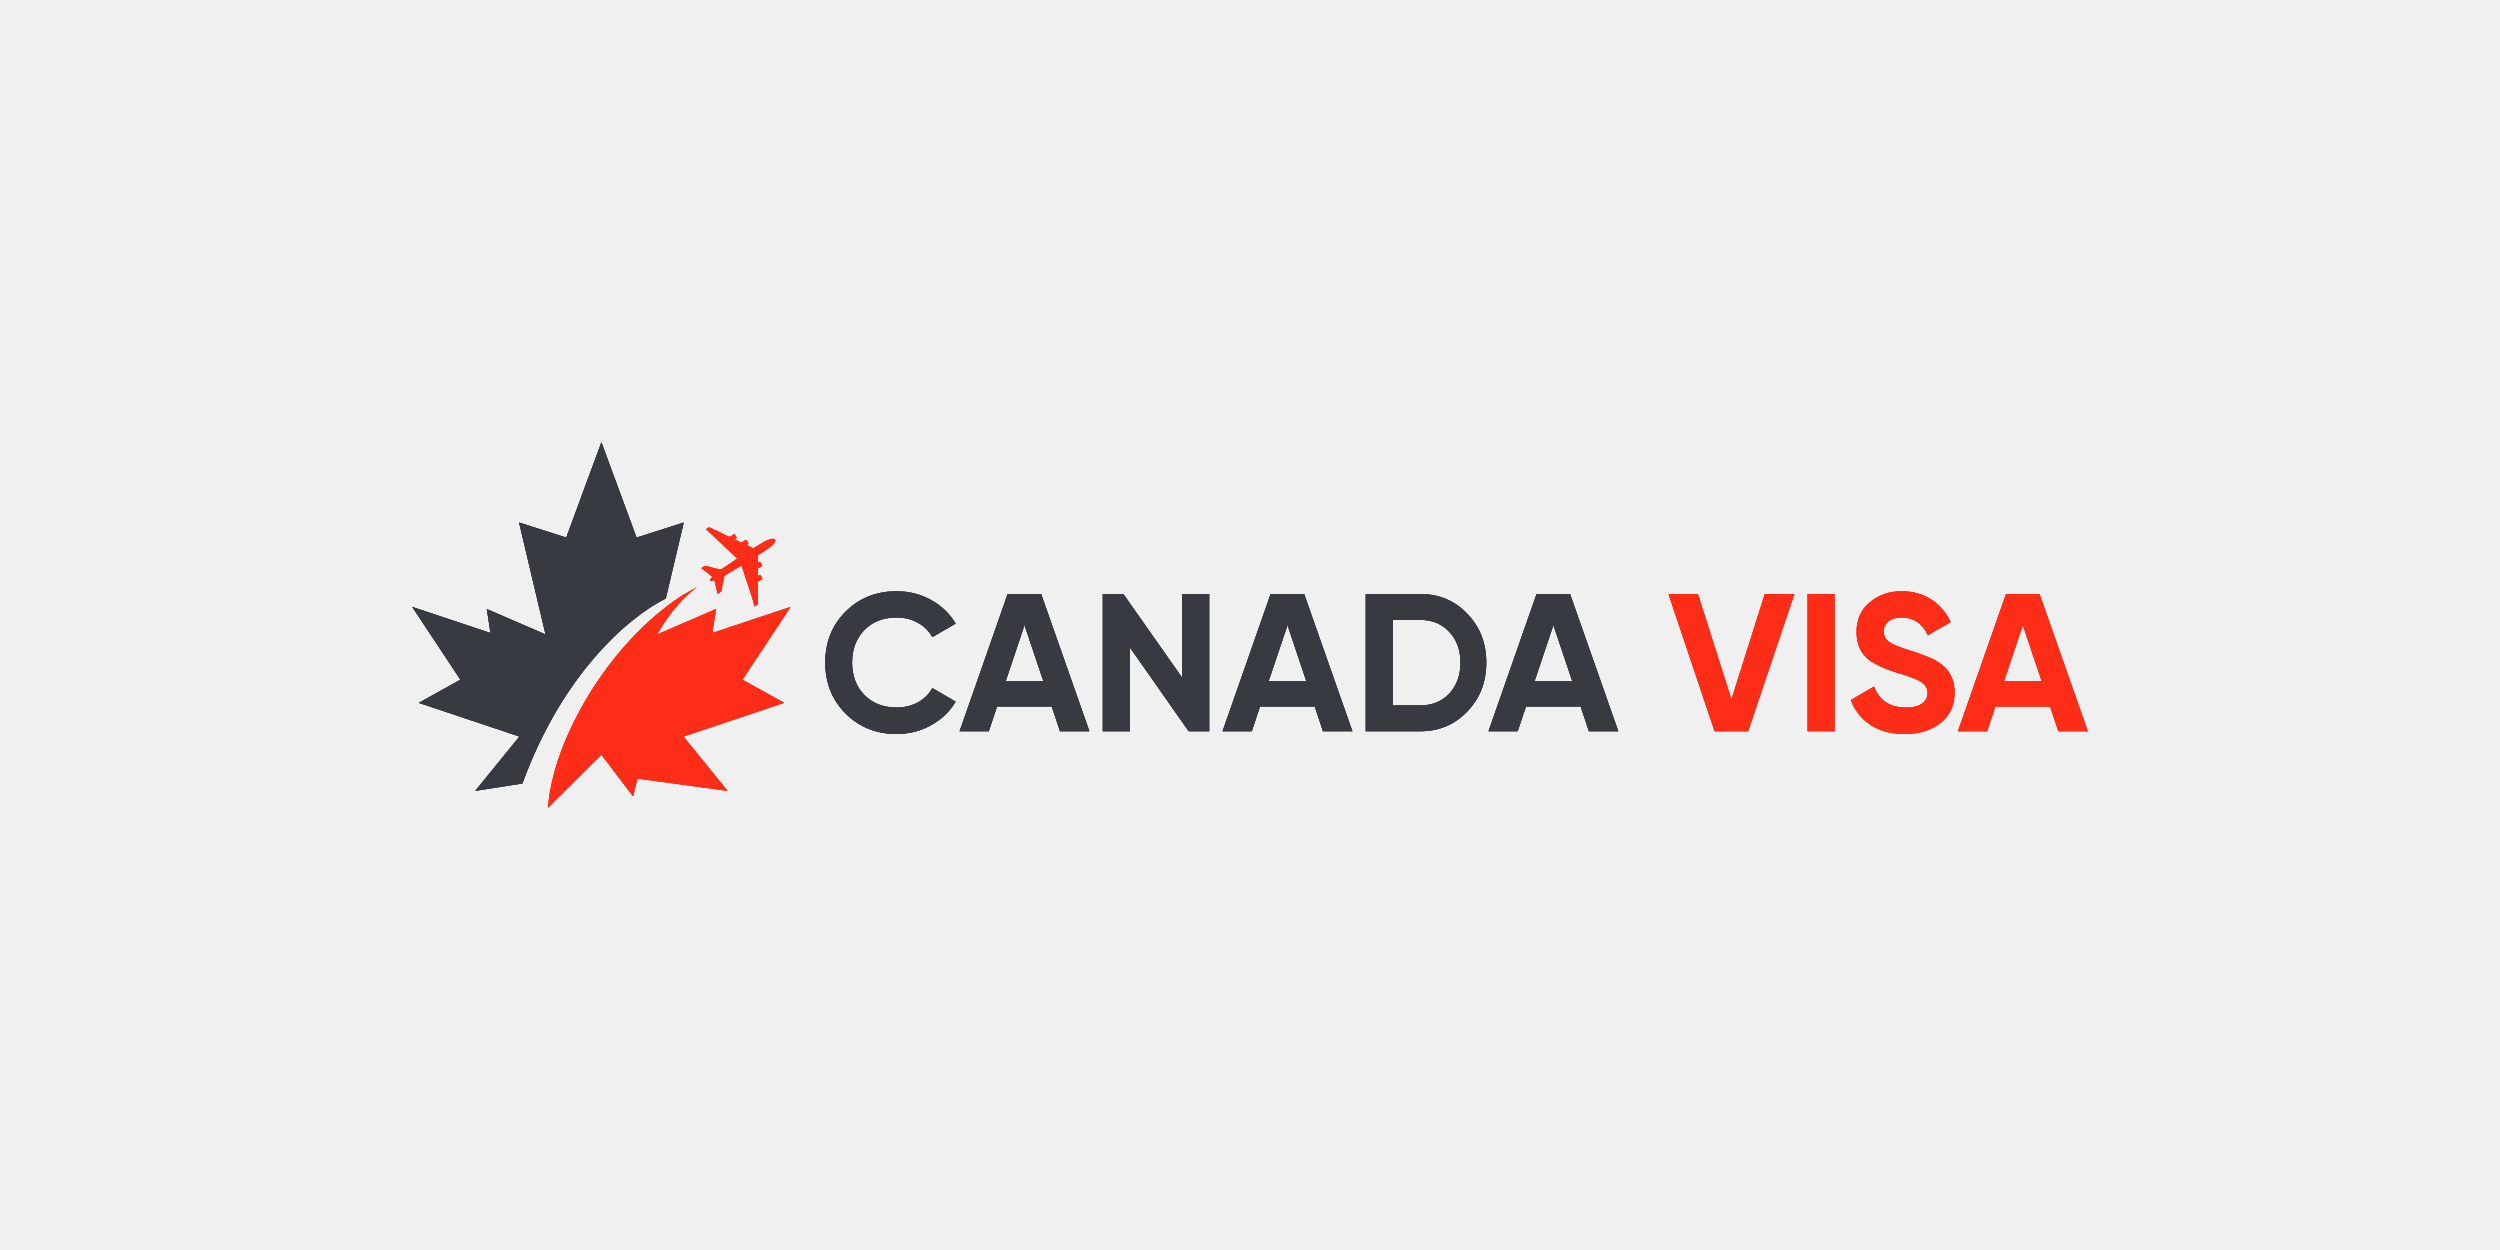
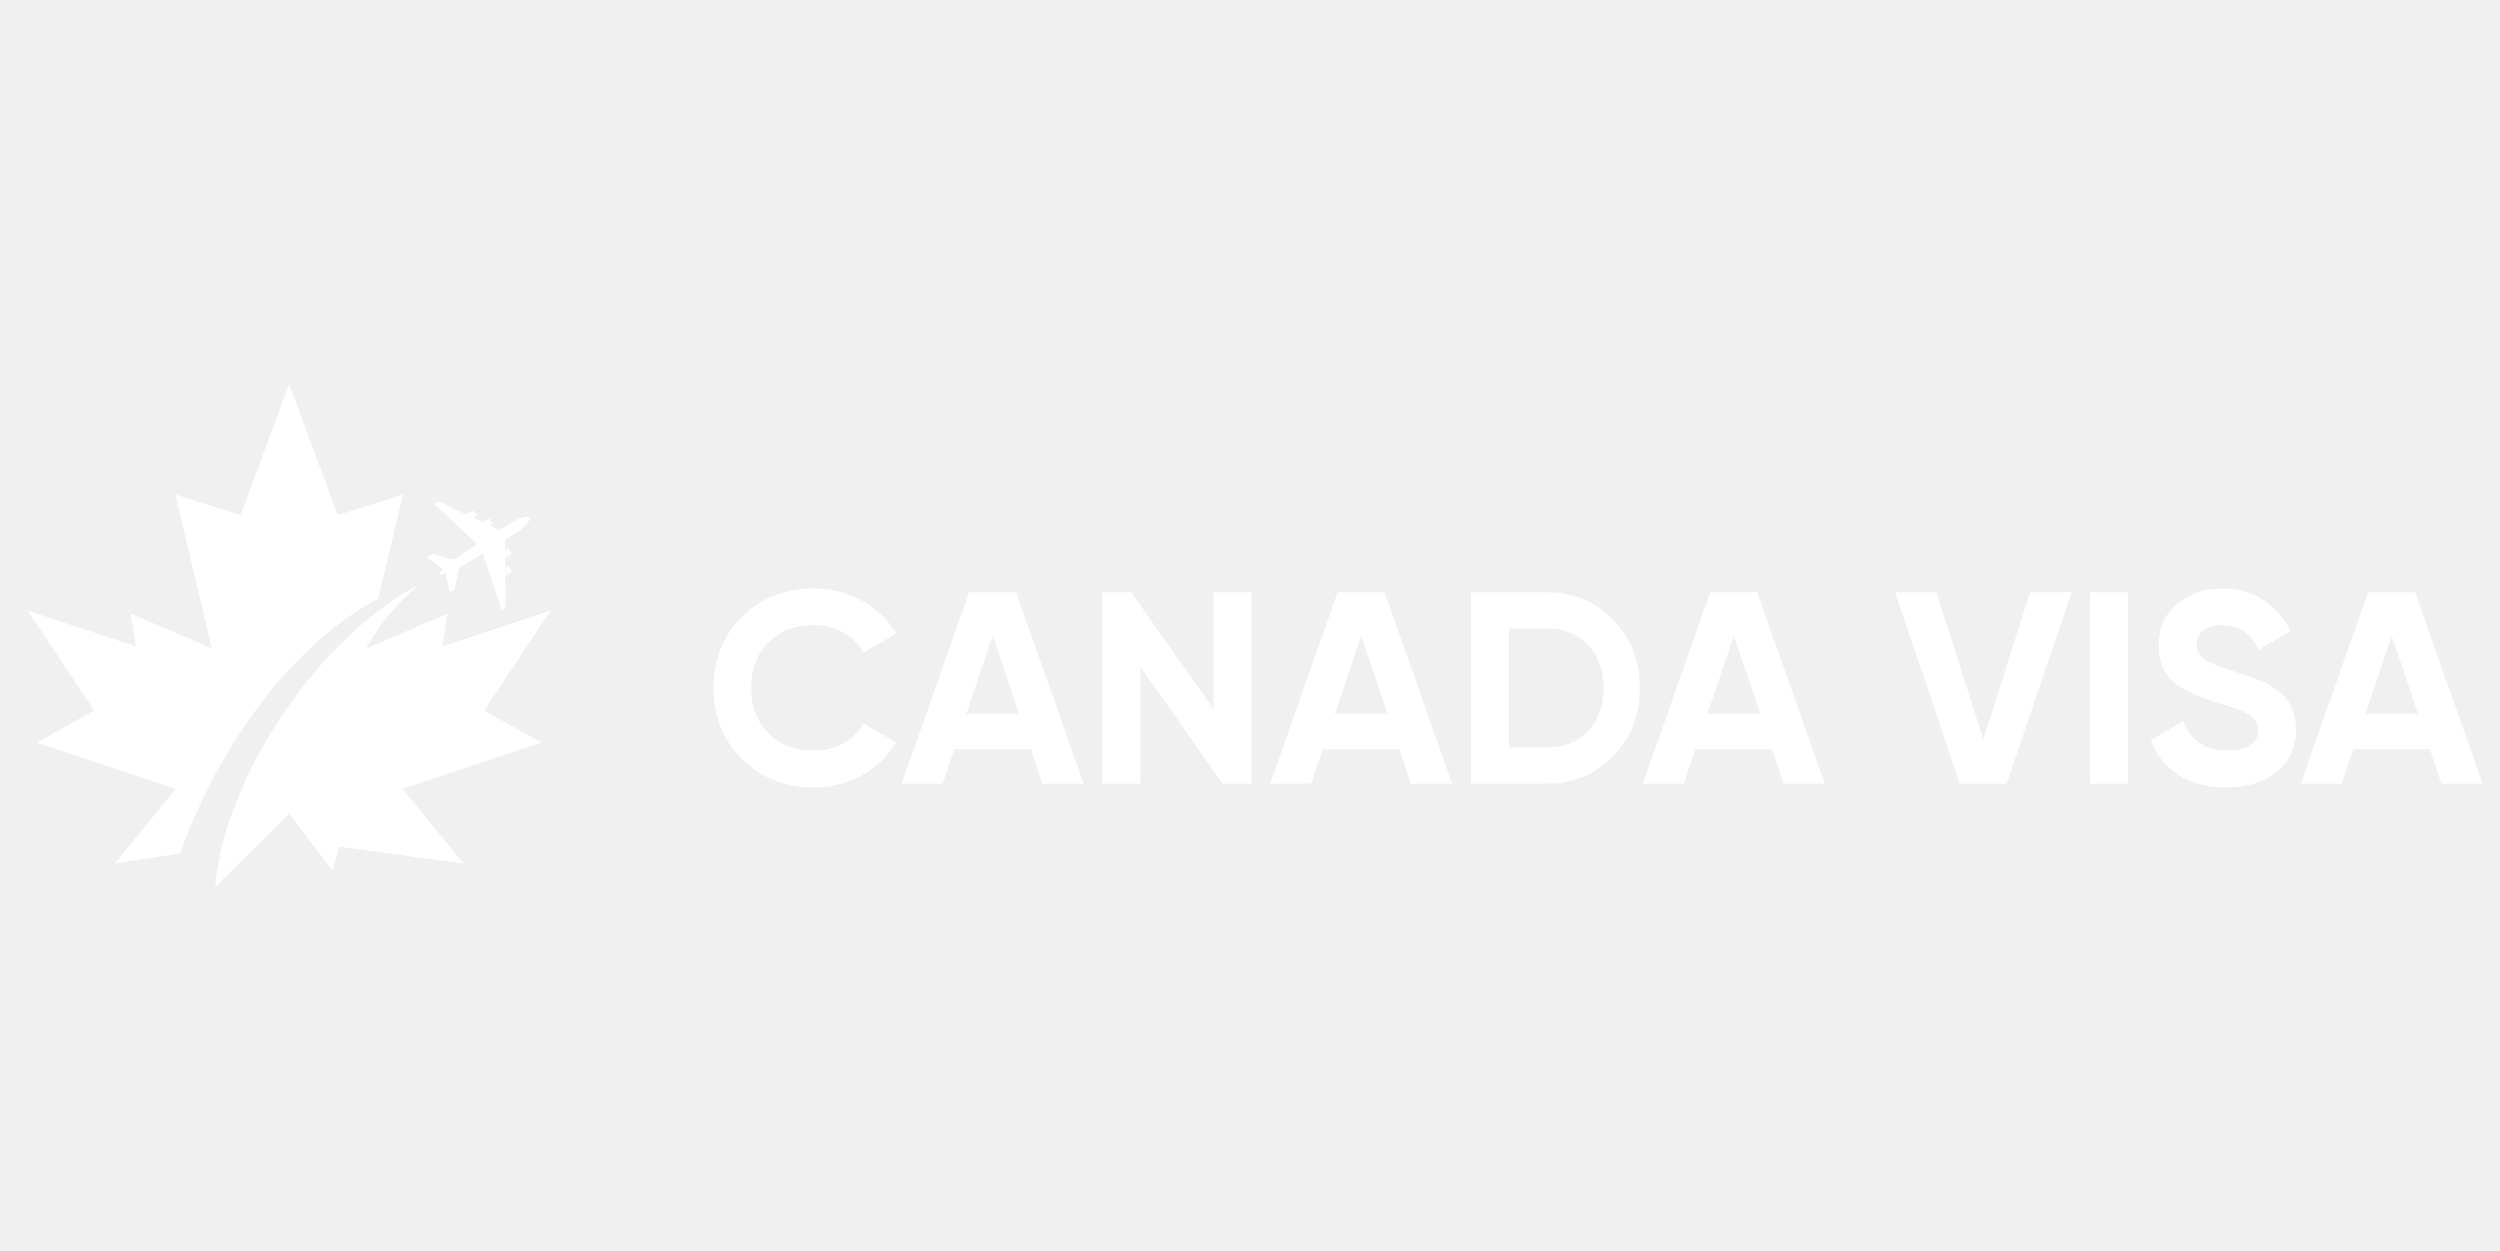
- <svg xmlns="http://www.w3.org/2000/svg" version="1.2" viewBox="0 0 5000 2500" width="140" height="70">
+ <svg xmlns="http://www.w3.org/2000/svg" xml:space="preserve" width="33.333in" height="16.667in" version="1.1" style="shape-rendering:geometricPrecision; text-rendering:geometricPrecision; image-rendering:optimizeQuality; fill-rule:evenodd; clip-rule:evenodd" viewBox="0 0 33333.33 16666.66">
  <defs>
-     <clipPath clipPathUnits="userSpaceOnUse" id="cp1">
-       <path d="m0 0h5000v2500h-5000z" />
-     </clipPath>
+     <style type="text/css">
+    
+     .fil0 {fill:#fff;fill-rule:nonzero}
+     .fil1 {fill:#fff;fill-rule:nonzero}
+    
+   </style>
  </defs>
-   <style>
- 		.s0 { fill: #373a40 } 
- 		.s1 { fill: #fd2d17 } 
- 	</style>
-   <g id="Page 2" clip-path="url(#cp1)">
-     <g id="Group 36">
- 		</g>
-     <g id="Group 38">
-       <g id="Group 39">
-         <g id="Group 40">
-           <path id="Object 41" class="s0" d="m1044.8 1567c79.2-217.3 210.6-332.3 286.8-370l35.9-152-94.4 30.1-70.3-190.6-70.3 190.6-94.4-30.1 52.9 223.8-117.4-50.7 7.3 47.8-156.5-52.1 96.4 145.6-83.3 46.3 201.3 67.4-88.3 108.6z" />
-           <path id="Object 42" class="s1" d="m1484.8 1359.4l96.4-145.6-156.5 52.1 7.3-47.8-117.4 50.7 0.3-1.1c37.6-66.4 79.4-93.7 79.4-93.7l-29.4 16.7c-147.9 95.6-259.2 289.2-268.9 424.8l106.8-106.2 63.3 83.3 8.7-35.5 180.3 24.6-88.3-108.6 201.3-67.4z" />
-           <path id="Object 43" class="s1" d="m1515.7 1206.8c-0.1-13.5 0-27-0.2-40.5 0-1.6 0.3-2.7 1.1-3.6l2.7-1.7q0.8-0.5 1.6-1l1.6-1q0.2-0.2 0.5-0.3l1.4-0.9c0.4-0.3 0.6-0.9 0.3-1.3l-3.9-6.3c-0.3-0.4-0.9-0.5-1.4-0.3l-3.7 2.4c-0.1 0-0.1 0-0.2-0.1 0-4.9 0-9.5 0.1-14 0-0.6 0.5-1.4 1-1.8l7.4-4.7c0.5-0.3 0.6-0.9 0.3-1.3l-2-3.2q-0.1-0.2-0.2-0.4l-1.8-2.8c-0.3-0.4-0.9-0.6-1.3-0.3l-3.5 2.2c0-5-0.1-9.8 0-14.7 0-0.5 1.1-1.1 1.7-1.6 11.4-7.1 0.9-0.8 12.3-8 6.3-4 12.3-8.2 17.3-13.8 1.3-1.5 2.5-3.3 3.3-5.1 0.7-1.5 0.7-2.8 0.1-3.6-0.5-1-1.7-1.5-3.3-1.5-2.1-0.1-4.1 0.3-6.1 0.8-7.2 2-13.6 5.7-19.9 9.7-11.3 7.1-1.2 0.4-12.5 7.6-0.7 0.4-1.7 1-2.2 0.8-4.4-2-8.8-4.1-13.2-6.3l3.5-2.2c0.4-0.2 0.5-0.8 0.3-1.3l-1.8-2.8q-0.1-0.2-0.3-0.4l-2-3.2c-0.3-0.4-0.9-0.6-1.3-0.3l-7.4 4.7c-0.6 0.3-1.5 0.4-2.1 0.2-4.1-1.9-8.2-3.9-12.7-6 0-0.1 0-0.1 0-0.2l3.8-2.3c0.4-0.3 0.6-0.9 0.3-1.4l-3.9-6.2c-0.3-0.4-0.9-0.6-1.4-0.3l-1.4 0.9q-0.2 0.1-0.5 0.3l-1.5 1q-0.8 0.5-1.6 1l-2.8 1.7c-1.1 0.4-2.3 0.2-3.7-0.5-12.1-6-24.3-11.7-36.4-17.6-1.4-0.7-2.3-0.6-3.6 0.2q-2.2 1.5-4.5 2.9c7 6.3 14.7 13.2 16.9 15.3q19.5 18.6 39 37.2c2.2 2 4.3 4.1 6.5 6.3-0.5 0.4-0.8 0.7-1.1 0.9-10.3 6.9-20.5 13.8-30.8 20.7-0.8 0.5-2.2 0.6-3.1 0.3-9.2-2.3-18.3-4.8-27.4-7.1-0.7-0.2-1.6-0.6-2.2-0.3-2.2 1.3-4.4 2.7-7 4.4 7.6 6.1 14.7 11.8 22 17.6-1.7 2.1-3.2 3.9-4.6 5.8-0.3 0.5-0.5 1.4-0.4 1.9 0.4 0.3 1.3 0.5 1.8 0.4 2.3-0.4 4.6-1 7.3-1.7 2.1 9.1 4.2 18 6.4 27.5 2.7-1.7 4.9-3 7-4.5 0.5-0.3 0.6-1.3 0.7-2 1.8-9.3 3.5-18.6 5.3-27.8 0.2-1 0.8-2.2 1.6-2.7 10.7-6.4 21.3-12.6 32-18.9 0.3-0.2 0.6-0.3 1.2-0.6 1 2.9 2 5.7 3 8.6q8.4 25.6 16.8 51.2c0.9 2.9 3.8 12.7 6.5 21.8q2.3-1.5 4.6-2.9c1.2-0.7 1.7-1.6 1.7-3z" />
+   <g id="Слой_x0020_1">
+     <g id="_2556521397984">
+       <g>
+         <path class="fil0" d="M2399.03 11379.06c729.83,-1992.31 1941.13,-3047.01 2643.24,-3392.35l330.86 -1393.37 -869.62 275.7 -648.17 -1746.98 -648.17 1746.98 -869.61 -275.7 487.22 2051.87 -1081.24 -464.82 66.74 438.26 -1441.65 -478.1 887.69 1334.71 -767.54 424.98 1855.46 617.55 -814.27 996.05 869.07 -134.77z" />
+         <path class="fil1" d="M6454.37 9475.25l887.69 -1334.7 -1441.65 478.1 66.74 -438.26 -1081.24 464.83 2.54 -10.69c345.98,-608.19 731.32,-858.69 731.32,-858.69l-270.91 153.34c-1362.37,876.69 -2388.52,2651.52 -2477.97,3894.13l984.46 -973.5 583.38 763.64 80.09 -325.37 1661.9 225.77 -814.26 -996.05 1855.46 -617.55 -767.55 -424.98z" />
+         <path class="fil1" d="M6738.69 8076.44c-0.8,-123.84 -0.38,-247.72 -1.9,-371.55 -0.19,-14.3 2.61,-24.65 10.26,-32.63l25.14 -15.78c4.97,-2.94 9.84,-6.07 14.7,-9.24l14.44 -9.07c1.53,-0.85 3.05,-1.73 4.35,-2.73l13.01 -8.18c4.19,-2.63 5.43,-8.13 2.79,-12.28l-36.12 -56.92c-2.64,-4.16 -8.17,-5.4 -12.35,-2.78l-34.51 21.67c-0.61,-0.34 -0.76,-0.42 -1.37,-0.76 -0.1,-45.51 -0.61,-87.15 0.23,-128.81 0.15,-5.39 4.92,-12.14 9.78,-16.11l68.4 -42.96c4.18,-2.63 5.43,-8.13 2.79,-12.29l-18.5 -29.15c-0.73,-1.17 -1.43,-2.28 -2.13,-3.35l-16.48 -25.96c-2.63,-4.16 -8.17,-5.41 -12.34,-2.78l-32.22 20.24c-0.09,-45.61 -0.72,-90.11 0.4,-134.52 0.13,-5.09 9.5,-10.88 15.64,-14.68 104.8,-65.53 8.42,-8 113.05,-73.71 57.76,-36.23 113.74,-75.12 159.09,-126.71 12.22,-13.92 23.09,-29.74 30.93,-46.42 6.39,-13.69 6.39,-25.6 0.84,-33.57 -4.85,-8.41 -15.65,-13.53 -30.82,-13.68 -18.52,-0.13 -37.54,2.83 -55.43,7.81 -66.31,18.54 -125.68,52.09 -183.4,88.39 -104.64,65.72 -10.98,3.89 -115.51,69.84 -6.09,3.87 -15.38,9.8 -20.05,7.72 -40.78,-18.1 -80.89,-37.8 -122.24,-57.5l32.21 -20.23c4.18,-2.63 5.43,-8.13 2.79,-12.29l-16.47 -25.96c-0.68,-1.08 -1.39,-2.2 -2.13,-3.35l-18.5 -29.15c-2.64,-4.16 -8.17,-5.41 -12.35,-2.78l-68.4 42.96c-5.69,2.67 -13.87,4.05 -18.82,1.86 -38.16,-17.17 -75.74,-35.53 -116.98,-55.2 -0.05,-0.7 -0.06,-0.86 -0.11,-1.56l34.51 -21.67c4.18,-2.63 5.43,-8.13 2.8,-12.29l-36.12 -56.92c-2.64,-4.16 -8.17,-5.41 -12.35,-2.78l-13.02 8.17c-1.47,0.74 -2.92,1.72 -4.35,2.74l-14.44 9.07c-4.96,3 -9.9,6.02 -14.7,9.23l-25.14 15.79c-10.52,3.44 -21.13,1.5 -34.02,-4.82 -111.7,-54.63 -224.29,-107.53 -336.32,-161.5 -12.1,-5.83 -20.91,-5.31 -32.26,2.12 -13.85,9 -27.7,17.94 -41.62,26.78 64.48,57.93 134.97,120.65 155.2,139.85 119.85,113.73 239.81,227.39 359.63,341.23 19.84,18.81 39.3,38.1 59.83,58.15 -4.83,3.67 -7.42,5.83 -10.21,7.74 -94.52,63.44 -188.81,127.14 -283.83,189.87 -7.19,4.71 -19.76,5.38 -28.59,3.16 -84.24,-21.39 -168.19,-43.89 -252.3,-65.85 -6.52,-1.7 -15.17,-4.83 -19.94,-2.22 -20.74,11.55 -40.47,24.93 -64.82,40.37 69.75,55.41 135.74,107.93 202.78,161.25 -15.81,19.71 -29.81,36.04 -42.37,53.41 -3.1,4.31 -5.17,12.19 -3.93,17.02 3.85,3.19 11.89,4.72 17.13,3.79 21.16,-3.8 41.99,-9.36 66.68,-15.08 19.56,83.15 38.82,165 59.1,251.49 24.49,-15.23 45.11,-27.2 64.51,-40.86 4.41,-3.17 5.3,-12.28 6.56,-18.87 16.25,-84.99 31.94,-170.07 48.77,-254.93 1.78,-8.89 7.79,-19.89 15.15,-24.32 97.78,-58.37 196.14,-115.67 294.36,-173.27 2.93,-1.7 6,-3.08 11.41,-5.84 9.36,27.06 18.5,52.83 27.04,78.75 51.77,156.58 103.31,313.21 154.96,469.77 8.72,26.43 35.31,116.72 60.15,199.55 14,-8.69 28.07,-17.28 42.2,-25.87 11.62,-7 15.88,-14.69 15.8,-28.06z" />
+       </g>
+       <g>
+         <g>
+           <path class="fil0" d="M10846.89 10499.65c-383.51,0 -702.28,-127.59 -956.3,-382.76 -251.61,-252.72 -377.39,-567.42 -377.39,-944.14 0,-379.11 125.78,-693.8 377.39,-944.14 254.02,-255.17 572.79,-382.76 956.3,-382.76 232.04,0 446.38,54.11 643.03,162.22 196.6,108.16 349.91,254.6 459.83,439.26l-436.02 251.53c-63.55,-114.19 -153.89,-203.51 -271.13,-267.93 -117.25,-64.36 -249.15,-96.6 -395.71,-96.6 -249.15,0 -450.67,77.81 -604.56,233.3 -151.48,158 -227.17,359.69 -227.17,605.13 0,243.05 75.69,443.54 227.17,601.48 153.89,155.55 355.41,233.3 604.56,233.3 146.56,0 279.04,-32.18 397.54,-96.6 118.45,-64.36 208.22,-152.47 269.3,-264.29l436.02 251.53c-109.92,184.72 -263.23,331.16 -459.83,439.27 -196.65,108.16 -411,162.21 -643.03,162.21z" />
+           <path class="fil0" d="M13235.86 8476.48l-351.74 1042.57 703.49 0 -351.74 -1042.57zm1212.78 1972.13l-549.6 0 -153.89 -459.31 -1022.26 0 -153.89 459.31 -545.93 0 897.68 -2551.73 626.54 0 901.34 2551.73z" />
+           <polygon class="fil0" points="16181.7,9453.44 16181.7,7896.88 16687.33,7896.88 16687.33,10448.62 16302.61,10448.62 15203.42,8888.41 15203.42,10448.62 14697.79,10448.62 14697.79,7896.88 15082.51,7896.88 " />
+           <path class="fil0" d="M18149.22 8476.48l-351.74 1042.57 703.48 0 -351.74 -1042.57zm1212.78 1972.13l-549.6 0 -153.89 -459.31 -1022.25 0 -153.89 459.31 -545.94 0 897.68 -2551.73 626.54 0 901.34 2551.73z" />
+           <path class="fil0" d="M20116.79 9967.43l512.96 0c222.24,0 403.04,-72.91 542.27,-218.72 139.23,-150.66 208.85,-342.67 208.85,-575.97 0,-235.69 -69.61,-426.5 -208.85,-572.31 -139.23,-148.21 -320.03,-222.36 -542.27,-222.36l-512.96 0 0 1589.36zm-505.63 -2070.56l1018.59 0c351.74,0 644.86,122.75 879.36,368.19 236.9,243.04 355.41,545.6 355.41,907.68 0,362.15 -118.51,664.7 -355.41,907.69 -234.5,245.49 -527.61,368.18 -879.36,368.18l-1018.59 0 0 -2551.74z" />
+           <path class="fil0" d="M23117.6 8476.48l-351.74 1042.57 703.48 0 -351.74 -1042.57zm1212.78 1972.13l-549.6 0 -153.89 -459.31 -1022.25 0 -153.88 459.31 -545.94 0 897.68 -2551.73 626.54 0 901.34 2551.73z" />
        </g>
-         <g id="Group 45">
-           <g id="Group 46">
-             <path id="Object 47" class="s0" d="m1793.3 1468q-61.6 0-102.4-41.2-40.4-40.8-40.4-101.6 0-61.2 40.4-101.6 40.8-41.1 102.4-41.1 37.2 0 68.8 17.4 31.6 17.5 49.2 47.3l-46.6 27q-10.2-18.4-29.1-28.8-18.8-10.4-42.3-10.4-40 0-64.7 25.1-24.4 25.5-24.4 65.1 0 39.3 24.4 64.7 24.7 25.1 64.7 25.1 23.5 0 42.5-10.3 19-10.4 28.9-28.5l46.6 27.1q-17.6 29.8-49.2 47.2-31.6 17.5-68.8 17.5z" />
-             <path id="Object 48" fill-rule="evenodd" class="s0" d="m2178.8 1462.5h-58.8l-16.5-49.4h-109.4l-16.5 49.4h-58.4l96.1-274.5h67zm-129.8-212.2l-37.6 112.1h75.3z" />
-             <path id="Object 49" class="s0" d="m2364.3 1355.4v-167.4h54.2v274.5h-41.2l-117.7-167.9v167.9h-54.1v-274.5h41.2z" />
-             <path id="Object 50" fill-rule="evenodd" class="s0" d="m2704.8 1462.5h-58.9l-16.4-49.4h-109.5l-16.4 49.4h-58.5l96.1-274.5h67.1zm-129.8-212.2l-37.7 112.1h75.3z" />
-             <path id="Object 51" fill-rule="evenodd" class="s0" d="m2731.4 1188h109.1q56.4 0 94.1 39.6 38 39.2 38 97.6 0 58.5-38 97.7-37.7 39.6-94.1 39.6h-109.1zm54.2 222.8h54.9q35.7 0 58-23.6 22.4-24.3 22.4-61.9 0-38.1-22.4-61.6-22.3-23.9-58-23.9h-54.9z" />
-             <path id="Object 52" fill-rule="evenodd" class="s0" d="m3236.6 1462.5h-58.8l-16.5-49.4h-109.4l-16.5 49.4h-58.4l96.1-274.5h67zm-129.8-212.2l-37.7 112.1h75.4z" />
-           </g>
-           <g id="Group 54">
-             <path id="Object 55" class="s1" d="m3496.2 1462.5h-67l-92.2-274.5h58.8l67.1 211 66.7-211h59.2z" />
-             <path id="Object 56" class="s1" d="m3615.1 1188h54.1v274.5h-54.1z" />
-             <path id="Object 57" class="s1" d="m3809.6 1468q-40.4 0-68.2-18-27.9-18.1-39.6-49.9l46.2-27q16.1 42 63.2 41.9 21.9 0.1 32.9-7.8 11-7.8 11-21.2 0-14.5-12.9-22.3-13-8.3-46.3-17.7-36.1-11-56.9-25.5-25.9-19.2-25.9-56.5 0-37.6 26.3-59.2 26.3-22.3 63.9-22.3 33 0 58.5 16 25.5 16.1 39.6 45.5l-45.5 26.3q-16.5-35.3-52.6-35.3-16.4 0-26.2 7.7-9.8 7.6-9.8 19.8 0 12.9 10.5 21.2 11.8 8.2 41.6 17.2l18.9 6.3q5 1.6 17.6 6.7 11.8 4.3 17.3 8.2 19.2 11.8 25.8 24.3 10.2 16.5 10.2 38.8 0 38.1-27.8 60.4-27.9 22.4-71.8 22.4z" />
-             <path id="Object 58" fill-rule="evenodd" class="s1" d="m4175.6 1462.5h-58.9l-16.5-49.4h-109.4l-16.5 49.4h-58.4l96.1-274.5h67.1zm-129.9-212.2l-37.6 112.1h75.3z" />
-             <path id="Object 41 copy" class="s0" d="m1044.8 1567c79.2-217.3 210.6-332.3 286.8-370l35.9-152-94.4 30.1-70.3-190.6-70.3 190.6-94.4-30.1 52.9 223.8-117.4-50.7 7.3 47.8-156.5-52.1 96.4 145.6-83.3 46.3 201.3 67.4-88.3 108.6z" />
-             <path id="Object 42 copy" class="s1" d="m1484.8 1359.4l96.4-145.6-156.5 52.1 7.3-47.8-117.4 50.7 0.3-1.1c37.6-66.4 79.4-93.7 79.4-93.7l-29.4 16.7c-147.9 95.6-259.2 289.2-268.9 424.8l106.8-106.2 63.3 83.3 8.7-35.5 180.3 24.6-88.3-108.6 201.3-67.4z" />
-             <path id="Object 43 copy" class="s1" d="m1515.7 1206.8c-0.1-13.5 0-27-0.2-40.5 0-1.6 0.3-2.7 1.1-3.6l2.7-1.7q0.8-0.5 1.6-1l1.6-1q0.2-0.2 0.5-0.3l1.4-0.9c0.4-0.3 0.6-0.9 0.3-1.3l-3.9-6.3c-0.3-0.4-0.9-0.5-1.4-0.3l-3.7 2.4c-0.1 0-0.1 0-0.2-0.1 0-4.9 0-9.5 0.1-14 0-0.6 0.5-1.4 1-1.8l7.4-4.7c0.5-0.3 0.6-0.9 0.3-1.3l-2-3.2q-0.1-0.2-0.2-0.4l-1.8-2.8c-0.3-0.4-0.9-0.6-1.3-0.3l-3.5 2.2c0-5-0.1-9.8 0-14.7 0-0.5 1.1-1.1 1.7-1.6 11.4-7.1 0.9-0.8 12.3-8 6.3-4 12.3-8.2 17.3-13.8 1.3-1.5 2.5-3.3 3.3-5.1 0.7-1.5 0.7-2.8 0.1-3.6-0.5-1-1.7-1.5-3.3-1.5-2.1-0.1-4.1 0.3-6.1 0.8-7.2 2-13.6 5.7-19.9 9.7-11.3 7.1-1.2 0.4-12.5 7.6-0.7 0.4-1.7 1-2.2 0.8-4.4-2-8.8-4.1-13.2-6.3l3.5-2.2c0.4-0.2 0.5-0.8 0.3-1.3l-1.8-2.8q-0.1-0.2-0.3-0.4l-2-3.2c-0.3-0.4-0.9-0.6-1.3-0.3l-7.4 4.7c-0.6 0.3-1.5 0.4-2.1 0.2-4.1-1.9-8.2-3.9-12.7-6 0-0.1 0-0.1 0-0.2l3.8-2.3c0.4-0.3 0.6-0.9 0.3-1.4l-3.9-6.2c-0.3-0.4-0.9-0.6-1.4-0.3l-1.4 0.9q-0.2 0.1-0.5 0.3l-1.5 1q-0.8 0.5-1.6 1l-2.8 1.7c-1.1 0.4-2.3 0.2-3.7-0.5-12.1-6-24.3-11.7-36.4-17.6-1.4-0.7-2.3-0.6-3.6 0.2q-2.2 1.5-4.5 2.9c7 6.3 14.7 13.2 16.9 15.3q19.5 18.6 39 37.2c2.2 2 4.3 4.1 6.5 6.3-0.5 0.4-0.8 0.7-1.1 0.9-10.3 6.9-20.5 13.8-30.8 20.7-0.8 0.5-2.2 0.6-3.1 0.3-9.2-2.3-18.3-4.8-27.4-7.1-0.7-0.2-1.6-0.6-2.2-0.3-2.2 1.3-4.4 2.7-7 4.4 7.6 6.1 14.7 11.8 22 17.6-1.7 2.1-3.2 3.9-4.6 5.8-0.3 0.5-0.5 1.4-0.4 1.9 0.4 0.3 1.3 0.5 1.8 0.4 2.3-0.4 4.6-1 7.3-1.7 2.1 9.1 4.2 18 6.4 27.5 2.7-1.7 4.9-3 7-4.5 0.5-0.3 0.6-1.3 0.7-2 1.8-9.3 3.5-18.6 5.3-27.8 0.2-1 0.8-2.2 1.6-2.7 10.7-6.4 21.3-12.6 32-18.9 0.3-0.2 0.6-0.3 1.2-0.6 1 2.9 2 5.7 3 8.6q8.4 25.6 16.8 51.2c0.9 2.9 3.8 12.7 6.5 21.8q2.3-1.5 4.6-2.9c1.2-0.7 1.7-1.6 1.7-3z" />
-             <path id="Object 47 copy" class="s0" d="m1793.3 1468q-61.6 0-102.4-41.2-40.4-40.8-40.4-101.6 0-61.2 40.4-101.6 40.8-41.1 102.4-41.1 37.2 0 68.8 17.4 31.6 17.5 49.2 47.3l-46.6 27q-10.2-18.4-29.1-28.8-18.8-10.4-42.3-10.4-40 0-64.7 25.1-24.4 25.5-24.4 65.1 0 39.3 24.4 64.7 24.7 25.1 64.7 25.1 23.5 0 42.5-10.3 19-10.4 28.9-28.5l46.6 27.1q-17.6 29.8-49.2 47.2-31.6 17.5-68.8 17.5z" />
-             <path id="Object 48 copy" fill-rule="evenodd" class="s0" d="m2178.8 1462.5h-58.8l-16.5-49.4h-109.4l-16.5 49.4h-58.4l96.1-274.5h67zm-129.8-212.2l-37.6 112.1h75.3z" />
-             <path id="Object 49 copy" class="s0" d="m2364.3 1355.4v-167.4h54.2v274.5h-41.2l-117.7-167.9v167.9h-54.1v-274.5h41.2z" />
-             <path id="Object 50 copy" fill-rule="evenodd" class="s0" d="m2704.8 1462.5h-58.9l-16.4-49.4h-109.5l-16.4 49.4h-58.5l96.1-274.5h67.1zm-129.8-212.2l-37.7 112.1h75.3z" />
-             <path id="Object 51 copy" fill-rule="evenodd" class="s0" d="m2731.4 1188h109.1q56.4 0 94.1 39.6 38 39.2 38 97.6 0 58.5-38 97.7-37.7 39.6-94.1 39.6h-109.1zm54.2 222.8h54.9q35.7 0 58-23.6 22.4-24.3 22.4-61.9 0-38.1-22.4-61.6-22.3-23.9-58-23.9h-54.9z" />
-             <path id="Object 52 copy" fill-rule="evenodd" class="s0" d="m3236.6 1462.5h-58.8l-16.5-49.4h-109.4l-16.5 49.4h-58.4l96.1-274.5h67zm-129.8-212.2l-37.7 112.1h75.4z" />
-             <path id="Object 55 copy" class="s1" d="m3496.2 1462.5h-67l-92.2-274.5h58.8l67.1 211 66.7-211h59.2z" />
-             <path id="Object 56 copy" class="s1" d="m3615.1 1188h54.1v274.5h-54.1z" />
-             <path id="Object 57 copy" class="s1" d="m3809.6 1468q-40.4 0-68.2-18-27.9-18.1-39.6-49.9l46.2-27q16.1 42 63.2 41.9 21.9 0.1 32.9-7.8 11-7.8 11-21.2 0-14.5-12.9-22.3-13-8.3-46.3-17.7-36.1-11-56.9-25.5-25.9-19.2-25.9-56.5 0-37.6 26.3-59.2 26.3-22.3 63.9-22.3 33 0 58.5 16 25.5 16.1 39.6 45.5l-45.5 26.3q-16.5-35.3-52.6-35.3-16.4 0-26.2 7.7-9.8 7.6-9.8 19.8 0 12.9 10.5 21.2 11.8 8.2 41.6 17.2l18.9 6.3q5 1.6 17.6 6.7 11.8 4.3 17.3 8.2 19.2 11.8 25.8 24.3 10.2 16.5 10.2 38.8 0 38.1-27.8 60.4-27.9 22.4-71.8 22.4z" />
-             <path id="Object 58 copy" fill-rule="evenodd" class="s1" d="m4175.6 1462.5h-58.9l-16.5-49.4h-109.4l-16.5 49.4h-58.4l96.1-274.5h67.1zm-129.9-212.2l-37.6 112.1h75.3z" />
-             <path id="Object 41 copy 2" class="s0" d="m1044.8 1567c79.2-217.3 210.6-332.3 286.8-370l35.9-152-94.4 30.1-70.3-190.6-70.3 190.6-94.4-30.1 52.9 223.8-117.4-50.7 7.3 47.8-156.5-52.1 96.4 145.6-83.3 46.3 201.3 67.4-88.3 108.6z" />
-             <path id="Object 42 copy 2" class="s1" d="m1484.8 1359.4l96.4-145.6-156.5 52.1 7.3-47.8-117.4 50.7 0.3-1.1c37.6-66.4 79.4-93.7 79.4-93.7l-29.4 16.7c-147.9 95.6-259.2 289.2-268.9 424.8l106.8-106.2 63.3 83.3 8.7-35.5 180.3 24.6-88.3-108.6 201.3-67.4z" />
-             <path id="Object 43 copy 2" class="s1" d="m1515.7 1206.8c-0.1-13.5 0-27-0.2-40.5 0-1.6 0.3-2.7 1.1-3.6l2.7-1.7q0.8-0.5 1.6-1l1.6-1q0.2-0.2 0.5-0.3l1.4-0.9c0.4-0.3 0.6-0.9 0.3-1.3l-3.9-6.3c-0.3-0.4-0.9-0.5-1.4-0.3l-3.7 2.4c-0.1 0-0.1 0-0.2-0.1 0-4.9 0-9.5 0.1-14 0-0.6 0.5-1.4 1-1.8l7.4-4.7c0.5-0.3 0.6-0.9 0.3-1.3l-2-3.2q-0.1-0.2-0.2-0.4l-1.8-2.8c-0.3-0.4-0.9-0.6-1.3-0.3l-3.5 2.2c0-5-0.1-9.8 0-14.7 0-0.5 1.1-1.1 1.7-1.6 11.4-7.1 0.9-0.8 12.3-8 6.3-4 12.3-8.2 17.3-13.8 1.3-1.5 2.5-3.3 3.3-5.1 0.7-1.5 0.7-2.8 0.1-3.6-0.5-1-1.7-1.5-3.3-1.5-2.1-0.1-4.1 0.3-6.1 0.8-7.2 2-13.6 5.7-19.9 9.7-11.3 7.1-1.2 0.4-12.5 7.6-0.7 0.4-1.7 1-2.2 0.8-4.4-2-8.8-4.1-13.2-6.3l3.5-2.2c0.4-0.2 0.5-0.8 0.3-1.3l-1.8-2.8q-0.1-0.2-0.3-0.4l-2-3.2c-0.3-0.4-0.9-0.6-1.3-0.3l-7.4 4.7c-0.6 0.3-1.5 0.4-2.1 0.2-4.1-1.9-8.2-3.9-12.7-6 0-0.1 0-0.1 0-0.2l3.8-2.3c0.4-0.3 0.6-0.9 0.3-1.4l-3.9-6.2c-0.3-0.4-0.9-0.6-1.4-0.3l-1.4 0.9q-0.2 0.1-0.5 0.3l-1.5 1q-0.8 0.5-1.6 1l-2.8 1.7c-1.1 0.4-2.3 0.2-3.7-0.5-12.1-6-24.3-11.7-36.4-17.6-1.4-0.7-2.3-0.6-3.6 0.2q-2.2 1.5-4.5 2.9c7 6.3 14.7 13.2 16.9 15.3q19.5 18.6 39 37.2c2.2 2 4.3 4.1 6.5 6.3-0.5 0.4-0.8 0.7-1.1 0.9-10.3 6.9-20.5 13.8-30.8 20.7-0.8 0.5-2.2 0.6-3.1 0.3-9.2-2.3-18.3-4.8-27.4-7.1-0.7-0.2-1.6-0.6-2.2-0.3-2.2 1.3-4.4 2.7-7 4.4 7.6 6.1 14.7 11.8 22 17.6-1.7 2.1-3.2 3.9-4.6 5.8-0.3 0.5-0.5 1.4-0.4 1.9 0.4 0.3 1.3 0.5 1.8 0.4 2.3-0.4 4.6-1 7.3-1.7 2.1 9.1 4.2 18 6.4 27.5 2.7-1.7 4.9-3 7-4.5 0.5-0.3 0.6-1.3 0.7-2 1.8-9.3 3.5-18.6 5.3-27.8 0.2-1 0.8-2.2 1.6-2.7 10.7-6.4 21.3-12.6 32-18.9 0.3-0.2 0.6-0.3 1.2-0.6 1 2.9 2 5.7 3 8.6q8.4 25.6 16.8 51.2c0.9 2.9 3.8 12.7 6.5 21.8q2.3-1.5 4.6-2.9c1.2-0.7 1.7-1.6 1.7-3z" />
-             <path id="Object 47 copy 2" class="s0" d="m1793.3 1468q-61.6 0-102.4-41.2-40.4-40.8-40.4-101.6 0-61.2 40.4-101.6 40.8-41.1 102.4-41.1 37.2 0 68.8 17.4 31.6 17.5 49.2 47.3l-46.6 27q-10.2-18.4-29.1-28.8-18.8-10.4-42.3-10.4-40 0-64.7 25.1-24.4 25.5-24.4 65.1 0 39.3 24.4 64.7 24.7 25.1 64.7 25.1 23.5 0 42.5-10.3 19-10.4 28.9-28.5l46.6 27.1q-17.6 29.8-49.2 47.2-31.6 17.5-68.8 17.5z" />
-             <path id="Object 48 copy 2" fill-rule="evenodd" class="s0" d="m2178.8 1462.5h-58.8l-16.5-49.4h-109.4l-16.5 49.4h-58.4l96.1-274.5h67zm-129.8-212.2l-37.6 112.1h75.3z" />
-             <path id="Object 49 copy 2" class="s0" d="m2364.3 1355.4v-167.4h54.2v274.5h-41.2l-117.7-167.9v167.9h-54.1v-274.5h41.2z" />
-             <path id="Object 50 copy 2" fill-rule="evenodd" class="s0" d="m2704.8 1462.5h-58.9l-16.4-49.4h-109.5l-16.4 49.4h-58.5l96.1-274.5h67.1zm-129.8-212.2l-37.7 112.1h75.3z" />
-             <path id="Object 51 copy 2" fill-rule="evenodd" class="s0" d="m2731.4 1188h109.1q56.4 0 94.1 39.6 38 39.2 38 97.6 0 58.5-38 97.7-37.7 39.6-94.1 39.6h-109.1zm54.2 222.8h54.9q35.7 0 58-23.6 22.4-24.3 22.4-61.9 0-38.1-22.4-61.6-22.3-23.9-58-23.9h-54.9z" />
-             <path id="Object 52 copy 2" fill-rule="evenodd" class="s0" d="m3236.6 1462.5h-58.8l-16.5-49.4h-109.4l-16.5 49.4h-58.4l96.1-274.5h67zm-129.8-212.2l-37.7 112.1h75.4z" />
-             <path id="Object 55 copy 2" class="s1" d="m3496.2 1462.5h-67l-92.2-274.5h58.8l67.1 211 66.7-211h59.2z" />
-             <path id="Object 56 copy 2" class="s1" d="m3615.1 1188h54.1v274.5h-54.1z" />
-             <path id="Object 57 copy 2" class="s1" d="m3809.6 1468q-40.4 0-68.2-18-27.9-18.1-39.6-49.9l46.2-27q16.1 42 63.2 41.9 21.9 0.1 32.9-7.8 11-7.8 11-21.2 0-14.5-12.9-22.3-13-8.3-46.3-17.7-36.1-11-56.9-25.5-25.9-19.2-25.9-56.5 0-37.6 26.3-59.2 26.3-22.3 63.9-22.3 33 0 58.5 16 25.5 16.1 39.6 45.5l-45.5 26.3q-16.5-35.3-52.6-35.3-16.4 0-26.2 7.7-9.8 7.6-9.8 19.8 0 12.9 10.5 21.2 11.8 8.2 41.6 17.2l18.9 6.3q5 1.6 17.6 6.7 11.8 4.3 17.3 8.2 19.2 11.8 25.8 24.3 10.2 16.5 10.2 38.8 0 38.1-27.8 60.4-27.9 22.4-71.8 22.4z" />
-             <path id="Object 58 copy 2" fill-rule="evenodd" class="s1" d="m4175.6 1462.5h-58.9l-16.5-49.4h-109.4l-16.5 49.4h-58.4l96.1-274.5h67.1zm-129.9-212.2l-37.6 112.1h75.3z" />
-           </g>
+         <g>
+           <polygon class="fil1" points="26755.94,10448.61 26129.4,10448.61 25268.36,7896.88 25817.96,7896.88 26444.5,9858.08 27067.38,7896.88 27620.64,7896.88 " />
+           <polygon class="fil1" points="27866.09,7896.88 28371.72,7896.88 28371.72,10448.61 27866.09,10448.61 " />
+           <path class="fil1" d="M29683.44 10499.65c-251.61,0 -464.12,-55.87 -637.54,-167.68 -173.46,-111.76 -296.78,-266.12 -370.06,-462.96l432.36 -251.52c100.12,260.07 296.78,390.04 589.9,390.04 136.77,0 239.36,-24.26 307.78,-72.91 68.35,-48.58 102.59,-114.2 102.59,-196.85 0,-89.88 -40.31,-159.14 -120.91,-207.78 -80.62,-51.04 -224.77,-105.72 -432.36,-164.04 -224.76,-68.02 -401.84,-147.02 -531.28,-236.94 -161.21,-119.05 -241.82,-294.03 -241.82,-524.94 0,-233.3 81.81,-416.76 245.49,-550.44 163.62,-138.53 362.74,-207.79 597.23,-207.79 205.19,0 387.13,49.84 545.94,149.47 158.75,99.67 282.12,240.59 370.06,422.86l-425.02 244.23c-102.6,-218.72 -266.28,-328.08 -490.98,-328.08 -102.59,0 -184.45,23.69 -245.49,71.09 -61.09,47.38 -91.6,108.78 -91.6,184.08 0,80.2 32.98,145.81 98.93,196.85 73.28,51.04 202.72,104.52 388.38,160.41l175.88 58.31c31.7,9.74 86.66,30.42 164.88,61.97 73.28,26.78 126.97,52.29 161.21,76.56 119.66,72.91 200.26,148.25 241.83,226 63.48,102.08 95.26,222.36 95.26,360.89 0,235.74 -86.74,422.85 -260.14,561.38 -173.47,138.52 -396.97,207.78 -670.52,207.78z" />
+           <path class="fil1" d="M31889.19 8476.48l-351.74 1042.57 703.48 0 -351.74 -1042.57zm1212.78 1972.13l-549.6 0 -153.89 -459.31 -1022.25 0 -153.88 459.31 -545.94 0 897.68 -2551.73 626.54 0 901.34 2551.73z" />
        </g>
      </g>
    </g>
-     <g id="Group 63">
- 		</g>
-     <g id="Group 65">
- 		</g>
-     <g id="Group 67">
- 		</g>
  </g>
</svg>
